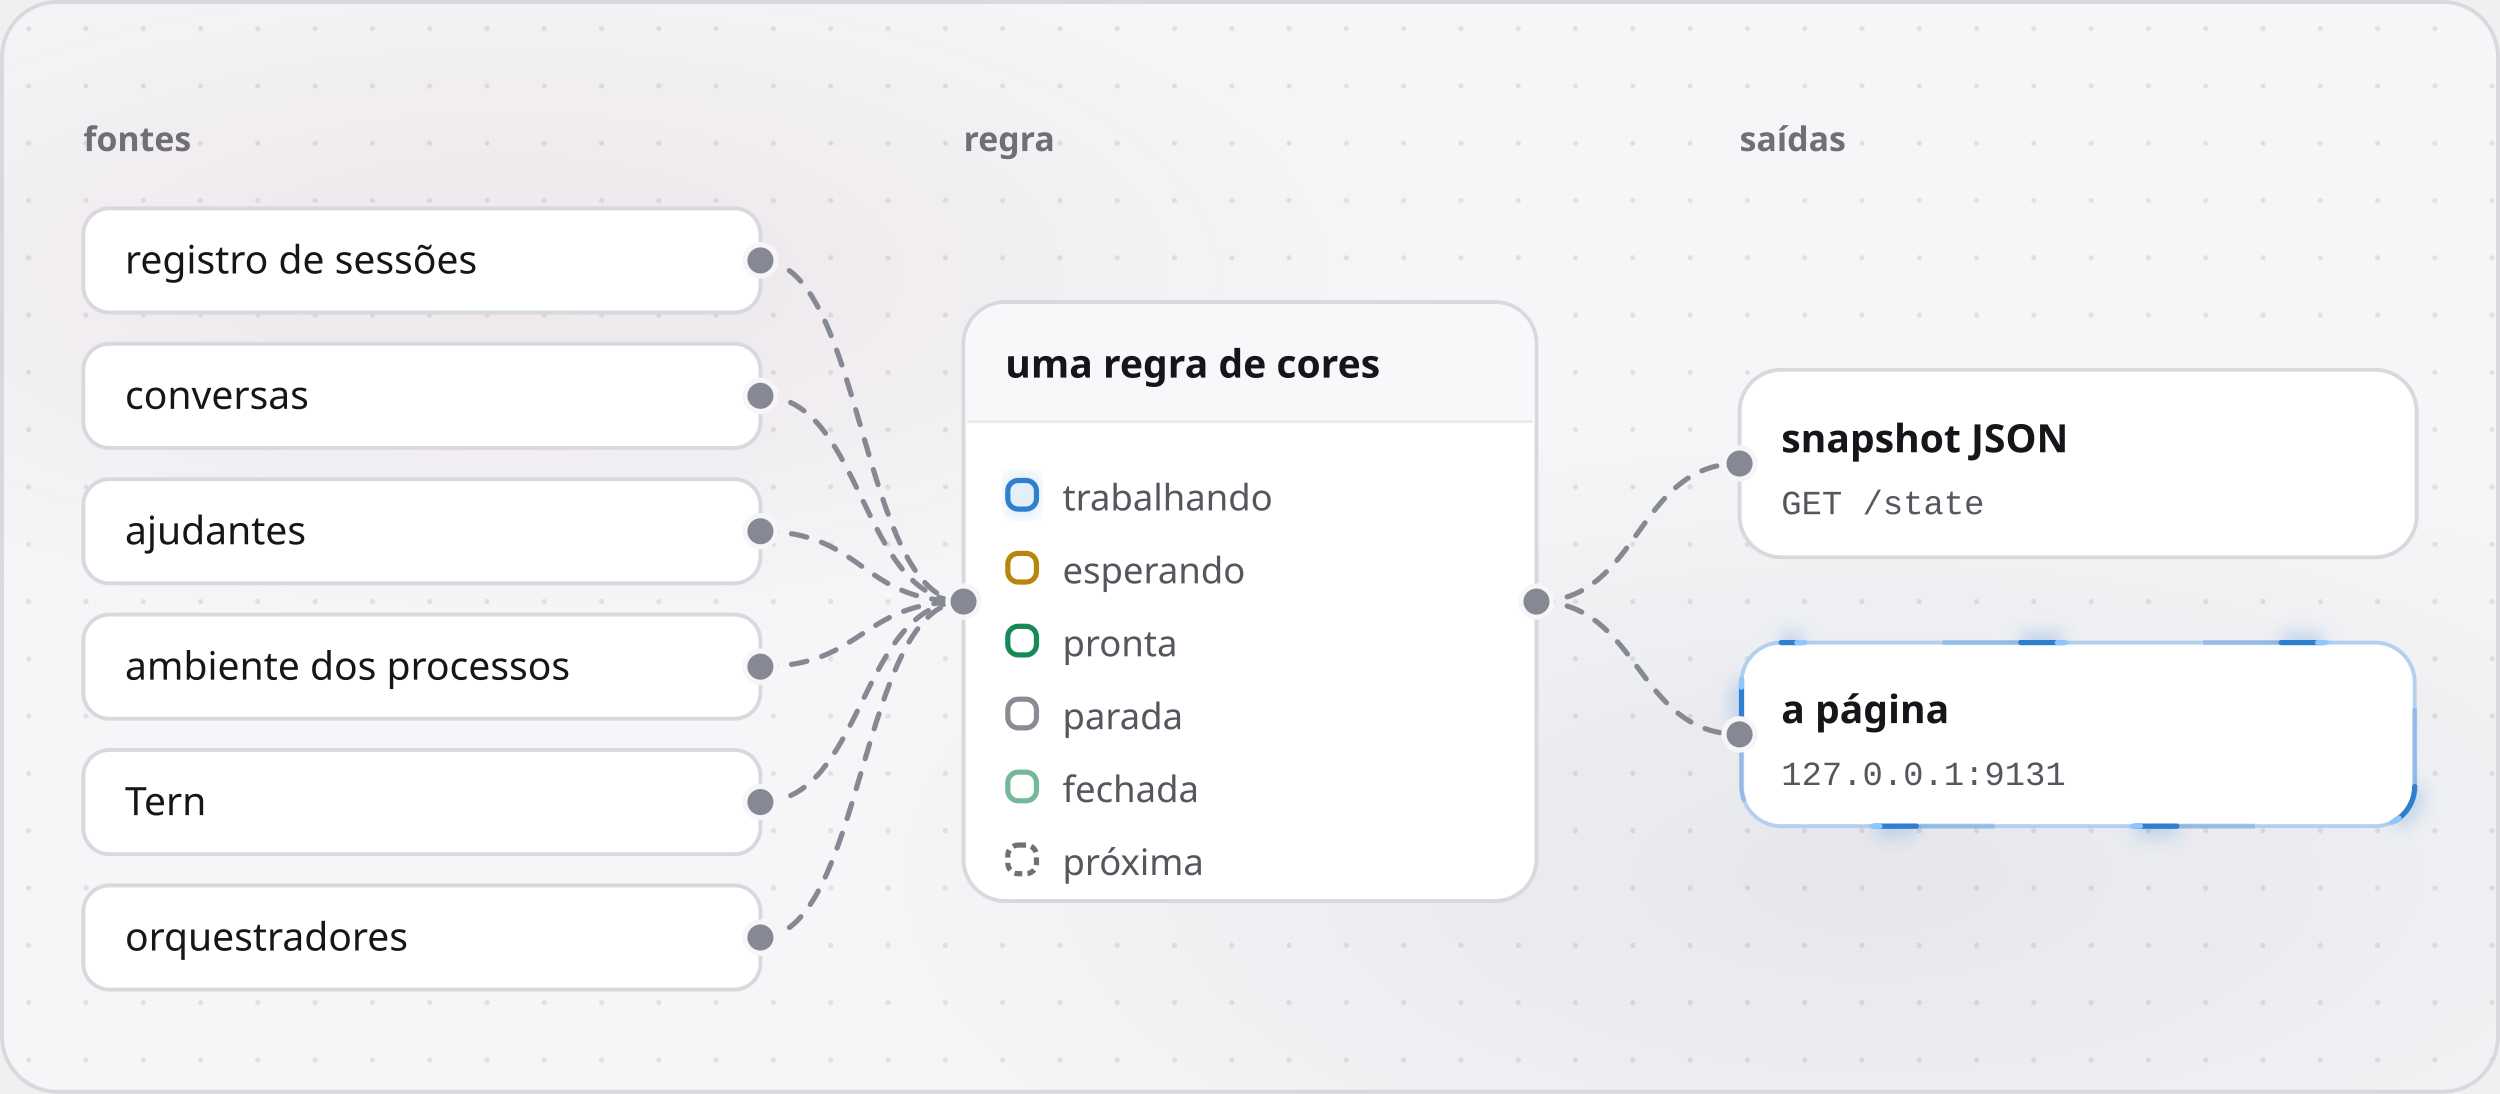
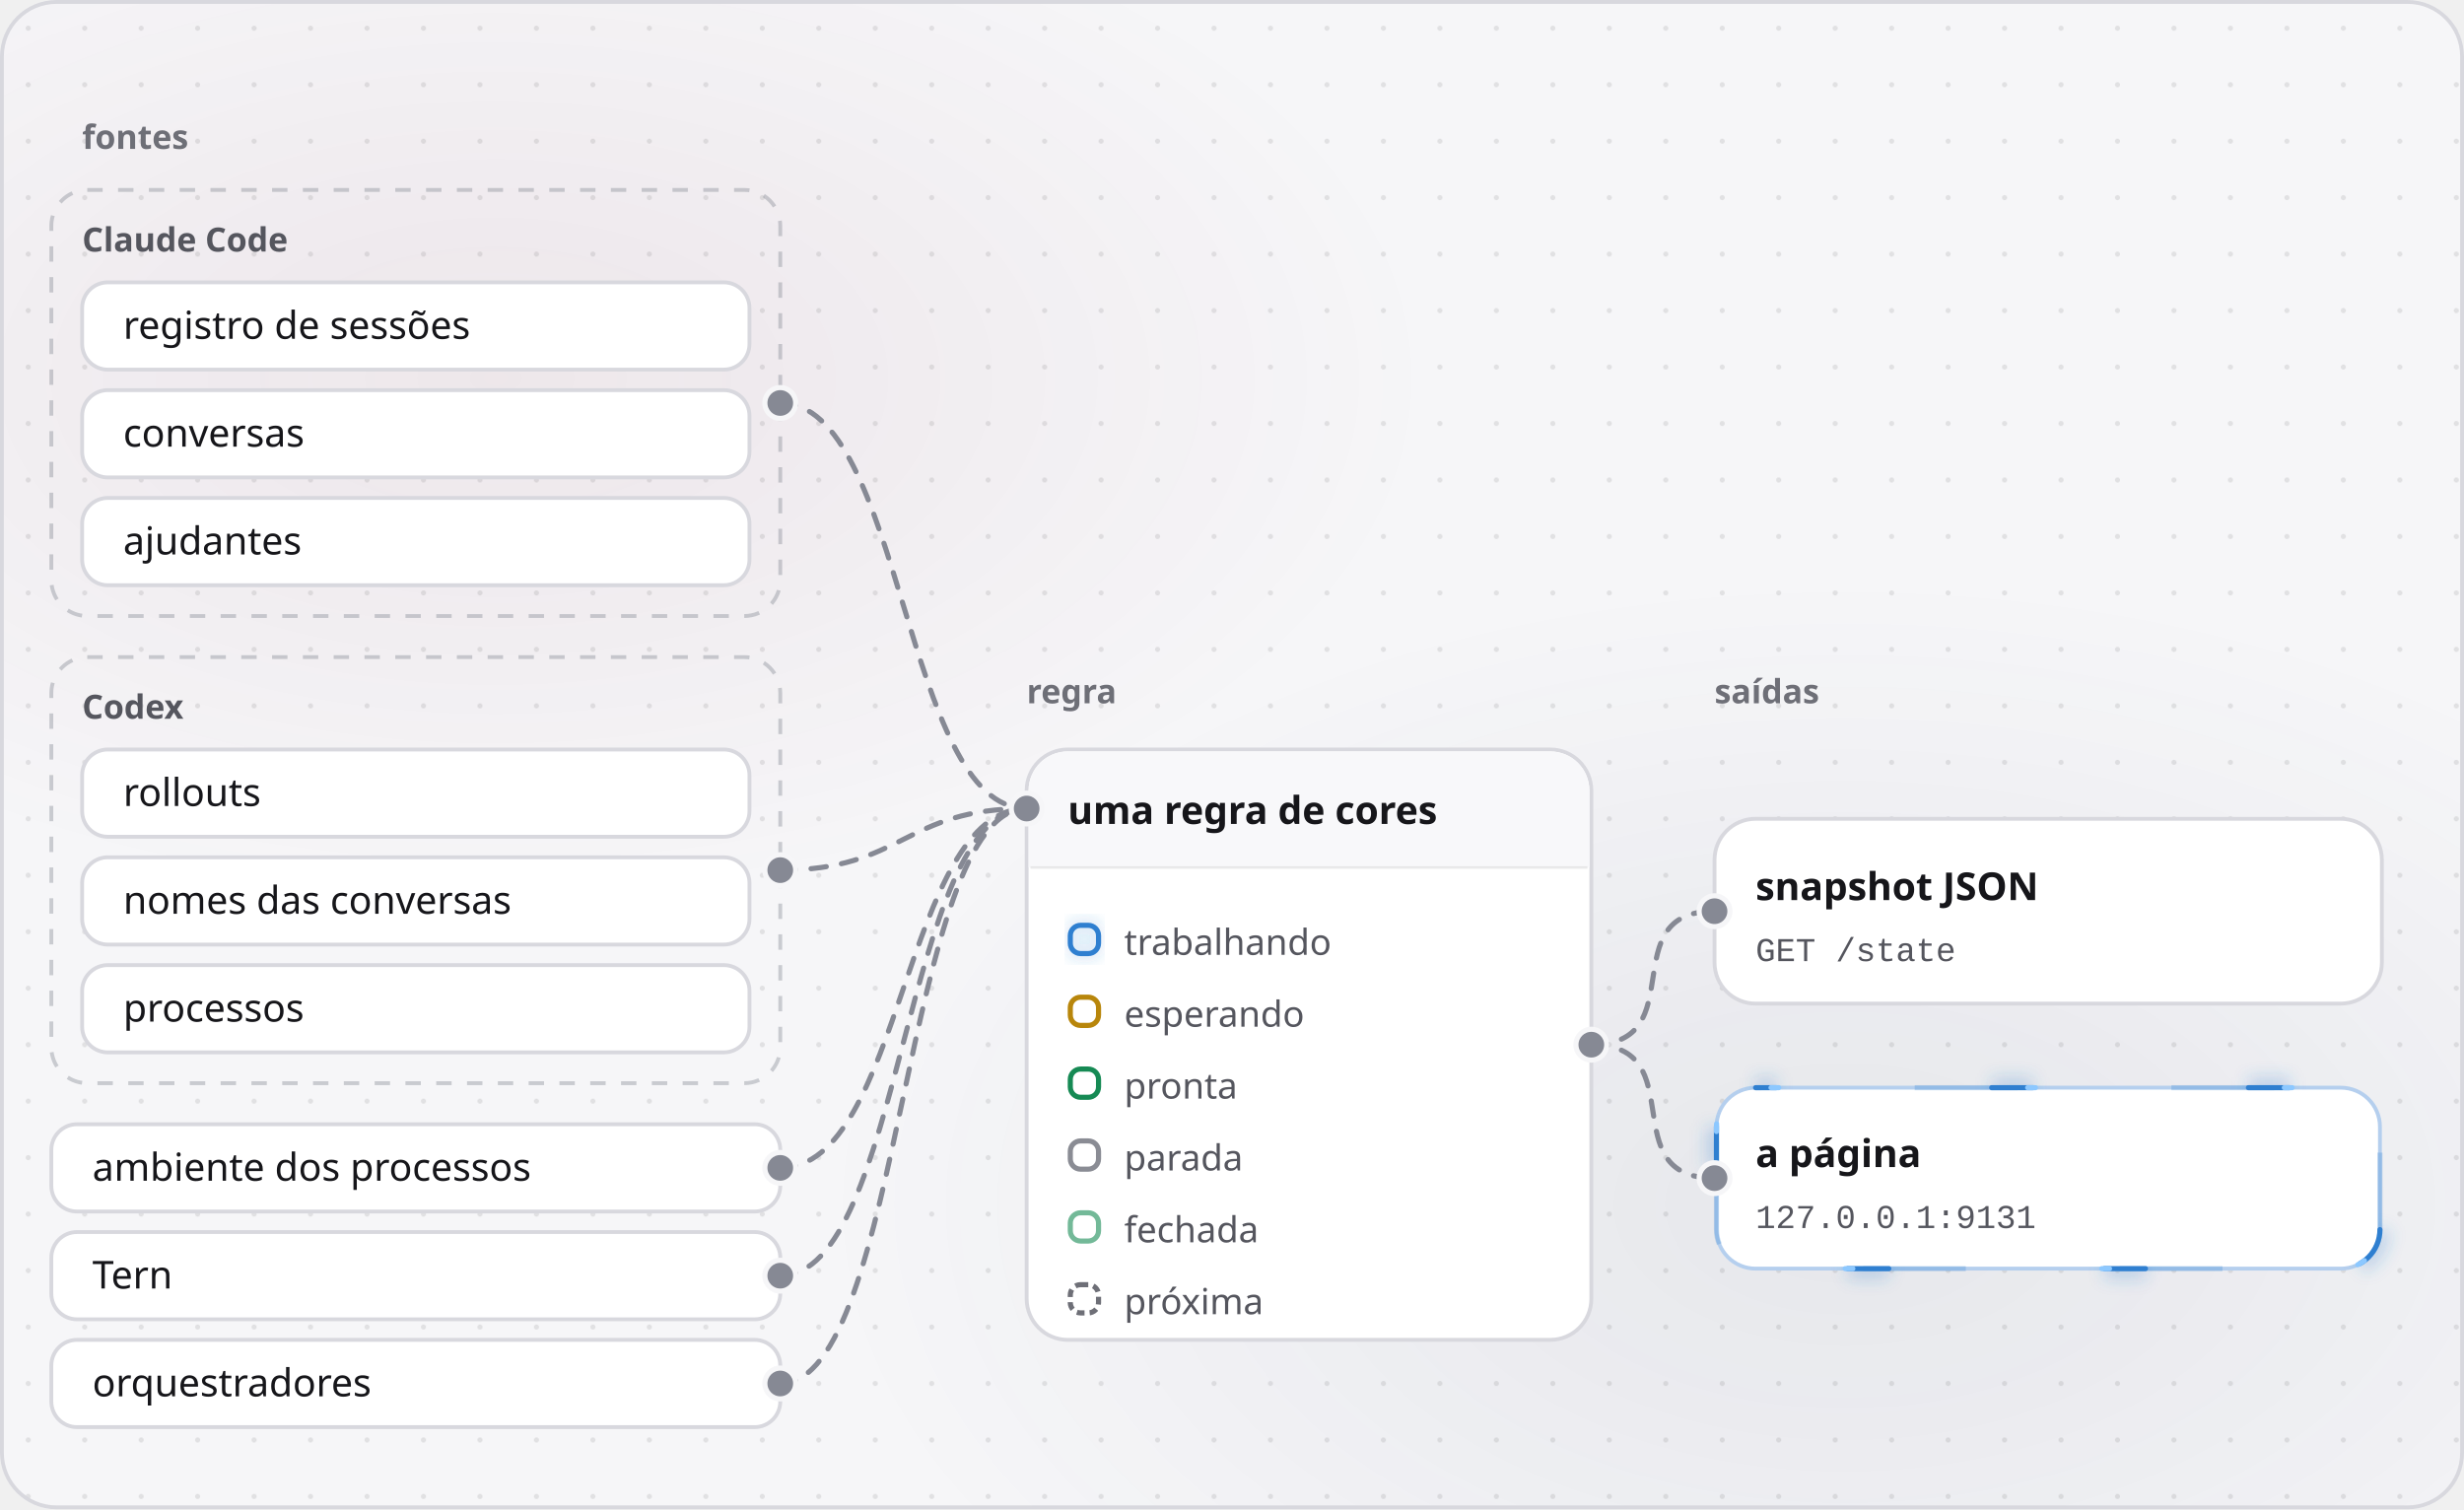
- <svg xmlns="http://www.w3.org/2000/svg" viewBox="0 0 960 420" width="960" height="420" role="img" aria-labelledby="t d">
+ <svg xmlns="http://www.w3.org/2000/svg" viewBox="0 0 960 588" width="960" height="588" role="img" aria-labelledby="t d">
  <style>text{font-family:-apple-system,BlinkMacSystemFont,'Segoe UI','Noto Sans',Helvetica,Arial,sans-serif}.mono{font-family:ui-monospace,SFMono-Regular,'SF Mono',Menlo,Consolas,'Liberation Mono',monospace}.num{font-variant-numeric:tabular-nums}@keyframes f0{0%,0%{stroke-dashoffset:3}40%,100%{stroke-dashoffset:-103}}.f0{animation:f0 6s cubic-bezier(.77,0,.175,1) infinite}@keyframes f1{0%,48%{stroke-dashoffset:3}88%,100%{stroke-dashoffset:-103}}.f1{animation:f1 6s cubic-bezier(.77,0,.175,1) infinite}@keyframes f2{0%,34%{opacity:0}42%{opacity:1}56%,100%{opacity:0}}.f2{opacity:0;animation:f2 6s cubic-bezier(.23,1,.32,1) infinite}@keyframes spin{from{stroke-dashoffset:100}to{stroke-dashoffset:0}}.spin{animation:spin 3s linear infinite}@keyframes spint{from{stroke-dashoffset:130}to{stroke-dashoffset:30}}.spint{animation:spint 3s linear infinite}@keyframes spinh{from{stroke-dashoffset:86}to{stroke-dashoffset:-14}}.spinh{animation:spinh 3s linear infinite}.ph1{animation-delay:-1.1s}.ph2{animation-delay:-2.2s}.phn1{animation-delay:-.2s}.phn2{animation-delay:-.4s}@media (prefers-reduced-motion:reduce){*{animation:none!important}}</style>
  <defs>
    <pattern id="dots" width="22" height="22" patternUnits="userSpaceOnUse">
      <circle cx="11" cy="11" r="1" fill="#0f0f1117" />
    </pattern>
    <radialGradient id="ga">
      <stop offset="0" stop-color="#7a1c3e12" />
      <stop offset=".7" stop-color="#7a1c3e00" />
    </radialGradient>
    <radialGradient id="gb">
      <stop offset="0" stop-color="#242e5614" />
      <stop offset=".7" stop-color="#242e5600" />
    </radialGradient>
    <filter id="glow" x="-20%" y="-40%" width="140%" height="180%">
      <feGaussianBlur stdDeviation="3" />
    </filter>
    <clipPath id="panel">
-       <rect width="960" height="420" rx="22" />
+       <rect width="960" height="588" rx="22" />
    </clipPath>
  </defs>
  <g clip-path="url(#panel)">
-     <rect width="960" height="420" fill="#f6f6f8" />
-     <ellipse cx="192" cy="105" rx="528" ry="210" fill="url(#ga)" />
-     <ellipse cx="720" cy="336" rx="576" ry="252" fill="url(#gb)" />
-     <rect width="960" height="420" fill="url(#dots)" />
+     <rect width="960" height="588" fill="#f6f6f8" />
+     <ellipse cx="192" cy="147" rx="528" ry="294" fill="url(#ga)" />
+     <ellipse cx="720" cy="470.4" rx="576" ry="352.8" fill="url(#gb)" />
+     <rect width="960" height="588" fill="url(#dots)" />
  </g>
-   <rect x=".75" y=".75" width="958.5" height="418.5" rx="21.25" fill="none" stroke="#d8d8de" stroke-width="1.5" />
-   <path d="M292,100 C332,100 330,231 370,231" fill="none" stroke="#868994" stroke-width="2" stroke-dasharray="6 6" stroke-linecap="round" />
-   <path d="M292,152 C332,152 330,231 370,231" fill="none" stroke="#868994" stroke-width="2" stroke-dasharray="6 6" stroke-linecap="round" />
-   <path d="M292,204 C332,204 330,231 370,231" fill="none" stroke="#868994" stroke-width="2" stroke-dasharray="6 6" stroke-linecap="round" />
-   <path d="M292,256 C332,256 330,231 370,231" fill="none" stroke="#868994" stroke-width="2" stroke-dasharray="6 6" stroke-linecap="round" />
-   <path d="M292,308 C332,308 330,231 370,231" fill="none" stroke="#868994" stroke-width="2" stroke-dasharray="6 6" stroke-linecap="round" />
-   <path d="M292,360 C332,360 330,231 370,231" fill="none" stroke="#868994" stroke-width="2" stroke-dasharray="6 6" stroke-linecap="round" />
-   <path d="M590,231 C630,231 628,178 668,178" fill="none" stroke="#868994" stroke-width="2" stroke-dasharray="6 6" stroke-linecap="round" />
-   <path d="M590,231 C630,231 628,282 668,282" fill="none" stroke="#868994" stroke-width="2" stroke-dasharray="6 6" stroke-linecap="round" />
+   <rect x=".75" y=".75" width="958.5" height="586.5" rx="21.25" fill="none" stroke="#d8d8de" stroke-width="1.5" />
+   <path d="M304,157 C352,157 352,315 400,315" fill="none" stroke="#868994" stroke-width="2" stroke-dasharray="6 6" stroke-linecap="round" />
+   <path d="M304,339 C352,339 352,315 400,315" fill="none" stroke="#868994" stroke-width="2" stroke-dasharray="6 6" stroke-linecap="round" />
+   <path d="M304,455 C352,455 352,315 400,315" fill="none" stroke="#868994" stroke-width="2" stroke-dasharray="6 6" stroke-linecap="round" />
+   <path d="M304,497 C352,497 352,315 400,315" fill="none" stroke="#868994" stroke-width="2" stroke-dasharray="6 6" stroke-linecap="round" />
+   <path d="M304,539 C352,539 352,315 400,315" fill="none" stroke="#868994" stroke-width="2" stroke-dasharray="6 6" stroke-linecap="round" />
+   <path d="M620,407 C660,407 628,355 668,355" fill="none" stroke="#868994" stroke-width="2" stroke-dasharray="6 6" stroke-linecap="round" />
+   <path d="M620,407 C660,407 628,459 668,459" fill="none" stroke="#868994" stroke-width="2" stroke-dasharray="6 6" stroke-linecap="round" />
  <text x="32" y="58" font-size="13" font-weight="700" fill="#6e6f77" data-free="1">fontes</text>
-   <text x="370" y="58" font-size="13" font-weight="700" fill="#6e6f77" data-free="1">regra</text>
-   <text x="668" y="58" font-size="13" font-weight="700" fill="#6e6f77" data-free="1">saídas</text>
-   <rect x="32" y="80" width="260" height="40" rx="10" fill="#ffffff" stroke="#d8d8de" stroke-width="1.5" />
-   <text x="48" y="105" font-size="15" fill="#16161a" data-box="48,80,228,40">registro de sessões</text>
-   <rect x="32" y="132" width="260" height="40" rx="10" fill="#ffffff" stroke="#d8d8de" stroke-width="1.5" />
-   <text x="48" y="157" font-size="15" fill="#16161a" data-box="48,132,228,40">conversas</text>
-   <rect x="32" y="184" width="260" height="40" rx="10" fill="#ffffff" stroke="#d8d8de" stroke-width="1.5" />
-   <text x="48" y="209" font-size="15" fill="#16161a" data-box="48,184,228,40">ajudantes</text>
-   <rect x="32" y="236" width="260" height="40" rx="10" fill="#ffffff" stroke="#d8d8de" stroke-width="1.5" />
-   <text x="48" y="261" font-size="15" fill="#16161a" data-box="48,236,228,40">ambiente dos processos</text>
-   <rect x="32" y="288" width="260" height="40" rx="10" fill="#ffffff" stroke="#d8d8de" stroke-width="1.5" />
-   <text x="48" y="313" font-size="15" fill="#16161a" data-box="48,288,228,40">Tern</text>
-   <rect x="32" y="340" width="260" height="40" rx="10" fill="#ffffff" stroke="#d8d8de" stroke-width="1.5" />
-   <text x="48" y="365" font-size="15" fill="#16161a" data-box="48,340,228,40">orquestradores</text>
-   <rect x="370" y="116" width="220" height="230" rx="16" fill="#ffffff" stroke="#d8d8de" stroke-width="1.5" />
-   <path d="M370.75,162 V132 A15.25,15.25 0 0 1 386,116.75 H574 A15.25,15.25 0 0 1 589.25,132 V162 Z" fill="#f8f8fa" />
-   <line x1="371.5" y1="162" x2="588.5" y2="162" stroke="#0f0f1114" stroke-width="1" />
-   <text x="386" y="145" font-size="15" font-weight="700" fill="#16161a" data-box="386,116,188,46">uma regra de cores</text>
-   <rect x="387" y="184.5" width="11" height="11" rx="4" fill="none" stroke="#2f7fd040" stroke-width="4" filter="url(#glow)" />
-   <rect x="387" y="184.5" width="11" height="11" rx="4" fill="none" stroke="#2f7fd0" stroke-width="2" />
-   <text x="408" y="196" font-size="14" fill="#55565e" data-box="408,182,166,20">trabalhando</text>
-   <rect x="387" y="212.5" width="11" height="11" rx="4" fill="none" stroke="#b8860b" stroke-width="2" />
-   <text x="408" y="224" font-size="14" fill="#55565e" data-box="408,210,166,20">esperando</text>
-   <rect x="387" y="240.5" width="11" height="11" rx="4" fill="none" stroke="#168a54" stroke-width="2" />
-   <text x="408" y="252" font-size="14" fill="#55565e" data-box="408,238,166,20">pronta</text>
-   <rect x="387" y="268.5" width="11" height="11" rx="4" fill="none" stroke="#8a8c94" stroke-width="2" />
-   <text x="408" y="280" font-size="14" fill="#55565e" data-box="408,266,166,20">parada</text>
-   <rect x="387" y="296.5" width="11" height="11" rx="4" fill="none" stroke="#168a54" stroke-width="2" opacity=".6" />
-   <text x="408" y="308" font-size="14" fill="#55565e" data-box="408,294,166,20">fechada</text>
-   <rect x="387" y="324.5" width="11" height="11" rx="4" fill="none" stroke="#6e6f77" stroke-width="2" stroke-dasharray="3 2" />
-   <text x="408" y="336" font-size="14" fill="#55565e" data-box="408,322,166,20">próxima</text>
-   <path d="M386,116.75 H574 A15.25,15.25 0 0 1 589.25,132 V330 A15.25,15.25 0 0 1 574,345.25 H386 A15.25,15.25 0 0 1 370.75,330 V132 A15.25,15.25 0 0 1 386,116.75 Z" fill="none" stroke="#2f7fd0" stroke-width="2" class="f2" />
-   <rect x="668" y="142" width="260" height="72" rx="16" fill="#ffffff" stroke="#d8d8de" stroke-width="1.5" />
-   <text x="684" y="173.68" font-size="15" font-weight="700" fill="#16161a" data-box="684,142,228,36">snapshot JSON</text>
-   <text x="684" y="197.44" font-size="13" class="mono" fill="#55565e" data-box="684,178,228,36">GET /state</text>
-   <rect x="668" y="246" width="260" height="72" rx="16" fill="#b5cfee" />
-   <path d="M684,246.75 H912 A15.25,15.25 0 0 1 927.25,262 V302 A15.25,15.25 0 0 1 912,317.25 H684 A15.25,15.25 0 0 1 668.75,302 V262 A15.25,15.25 0 0 1 684,246.75 Z" pathLength="100" stroke-dasharray="16 84" stroke-dashoffset="8" class="spin ph1" fill="none" stroke="#2f7fd040" stroke-width="8" filter="url(#glow)" />
-   <rect x="669.5" y="247.5" width="257" height="69" rx="14.5" fill="#ffffff" />
-   <path d="M684,246.75 H912 A15.25,15.25 0 0 1 927.25,262 V302 A15.25,15.25 0 0 1 912,317.25 H684 A15.25,15.25 0 0 1 668.75,302 V262 A15.25,15.25 0 0 1 684,246.75 Z" pathLength="100" stroke-dasharray="40 60" stroke-dashoffset="38" class="spint ph1" fill="none" stroke="#2f7fd040" stroke-width="2" />
-   <path d="M684,246.75 H912 A15.25,15.25 0 0 1 927.25,262 V302 A15.25,15.25 0 0 1 912,317.25 H684 A15.25,15.25 0 0 1 668.75,302 V262 A15.25,15.25 0 0 1 684,246.75 Z" pathLength="100" stroke-dasharray="16 84" stroke-dashoffset="8" class="spin ph1" fill="none" stroke="#2f7fd0" stroke-width="2" stroke-linecap="round" />
-   <path d="M684,246.75 H912 A15.25,15.25 0 0 1 927.25,262 V302 A15.25,15.25 0 0 1 912,317.25 H684 A15.25,15.25 0 0 1 668.75,302 V262 A15.25,15.25 0 0 1 684,246.75 Z" pathLength="100" stroke-dasharray="3 97" stroke-dashoffset="-6" class="spinh ph1" fill="none" stroke="#8cc8ff" stroke-width="2" stroke-linecap="round" />
-   <text x="684" y="277.68" font-size="15" font-weight="700" fill="#16161a" data-box="684,246,228,36">a página</text>
-   <text x="684" y="301.44" font-size="13" class="mono" fill="#55565e" data-box="684,282,228,36">127.0.0.1:9131</text>
-   <path d="M292,100 C332,100 330,231 370,231" pathLength="100" stroke-dasharray="1 300" stroke-dashoffset="3" class="f0" fill="none" stroke="#2f7fd0" stroke-width="7" stroke-linecap="round" />
-   <path d="M292,152 C332,152 330,231 370,231" pathLength="100" stroke-dasharray="1 300" stroke-dashoffset="3" class="f0" fill="none" stroke="#2f7fd0" stroke-width="7" stroke-linecap="round" />
-   <path d="M292,204 C332,204 330,231 370,231" pathLength="100" stroke-dasharray="1 300" stroke-dashoffset="3" class="f0" fill="none" stroke="#2f7fd0" stroke-width="7" stroke-linecap="round" />
-   <path d="M292,256 C332,256 330,231 370,231" pathLength="100" stroke-dasharray="1 300" stroke-dashoffset="3" class="f0" fill="none" stroke="#2f7fd0" stroke-width="7" stroke-linecap="round" />
-   <path d="M292,308 C332,308 330,231 370,231" pathLength="100" stroke-dasharray="1 300" stroke-dashoffset="3" class="f0" fill="none" stroke="#2f7fd0" stroke-width="7" stroke-linecap="round" />
-   <path d="M292,360 C332,360 330,231 370,231" pathLength="100" stroke-dasharray="1 300" stroke-dashoffset="3" class="f0" fill="none" stroke="#2f7fd0" stroke-width="7" stroke-linecap="round" />
-   <path d="M590,231 C630,231 628,178 668,178" pathLength="100" stroke-dasharray="1 300" stroke-dashoffset="3" class="f1" fill="none" stroke="#2f7fd0" stroke-width="7" stroke-linecap="round" />
-   <path d="M590,231 C630,231 628,282 668,282" pathLength="100" stroke-dasharray="1 300" stroke-dashoffset="3" class="f1" fill="none" stroke="#2f7fd0" stroke-width="7" stroke-linecap="round" />
-   <circle cx="292" cy="100" r="6" fill="#868994" stroke="#f6f6f8" stroke-width="2" />
-   <circle cx="292" cy="152" r="6" fill="#868994" stroke="#f6f6f8" stroke-width="2" />
-   <circle cx="292" cy="204" r="6" fill="#868994" stroke="#f6f6f8" stroke-width="2" />
-   <circle cx="292" cy="256" r="6" fill="#868994" stroke="#f6f6f8" stroke-width="2" />
-   <circle cx="292" cy="308" r="6" fill="#868994" stroke="#f6f6f8" stroke-width="2" />
-   <circle cx="292" cy="360" r="6" fill="#868994" stroke="#f6f6f8" stroke-width="2" />
-   <circle cx="370" cy="231" r="6" fill="#868994" stroke="#f6f6f8" stroke-width="2" />
-   <circle cx="668" cy="178" r="6" fill="#868994" stroke="#f6f6f8" stroke-width="2" />
-   <circle cx="668" cy="282" r="6" fill="#868994" stroke="#f6f6f8" stroke-width="2" />
-   <circle cx="590" cy="231" r="6" fill="#868994" stroke="#f6f6f8" stroke-width="2" />
+   <text x="400" y="274" font-size="13" font-weight="700" fill="#6e6f77" data-free="1">regra</text>
+   <text x="668" y="274" font-size="13" font-weight="700" fill="#6e6f77" data-free="1">saídas</text>
+   <rect x="20" y="74" width="284" height="166" rx="14" fill="none" stroke="#86899466" stroke-width="1.5" stroke-dasharray="6 6" />
+   <text x="32" y="98" font-size="13" font-weight="700" fill="#55565e" data-box="32,74,260,34">Claude Code</text>
+   <rect x="32" y="110" width="260" height="34" rx="10" fill="#ffffff" stroke="#d8d8de" stroke-width="1.5" />
+   <text x="48" y="132" font-size="15" fill="#16161a" data-box="48,110,228,34">registro de sessões</text>
+   <rect x="32" y="152" width="260" height="34" rx="10" fill="#ffffff" stroke="#d8d8de" stroke-width="1.5" />
+   <text x="48" y="174" font-size="15" fill="#16161a" data-box="48,152,228,34">conversas</text>
+   <rect x="32" y="194" width="260" height="34" rx="10" fill="#ffffff" stroke="#d8d8de" stroke-width="1.5" />
+   <text x="48" y="216" font-size="15" fill="#16161a" data-box="48,194,228,34">ajudantes</text>
+   <rect x="20" y="256" width="284" height="166" rx="14" fill="none" stroke="#86899466" stroke-width="1.5" stroke-dasharray="6 6" />
+   <text x="32" y="280" font-size="13" font-weight="700" fill="#55565e" data-box="32,256,260,34">Codex</text>
+   <rect x="32" y="292" width="260" height="34" rx="10" fill="#ffffff" stroke="#d8d8de" stroke-width="1.5" />
+   <text x="48" y="314" font-size="15" fill="#16161a" data-box="48,292,228,34">rollouts</text>
+   <rect x="32" y="334" width="260" height="34" rx="10" fill="#ffffff" stroke="#d8d8de" stroke-width="1.5" />
+   <text x="48" y="356" font-size="15" fill="#16161a" data-box="48,334,228,34">nomes das conversas</text>
+   <rect x="32" y="376" width="260" height="34" rx="10" fill="#ffffff" stroke="#d8d8de" stroke-width="1.5" />
+   <text x="48" y="398" font-size="15" fill="#16161a" data-box="48,376,228,34">processos</text>
+   <rect x="20" y="438" width="284" height="34" rx="10" fill="#ffffff" stroke="#d8d8de" stroke-width="1.5" />
+   <text x="36" y="460" font-size="15" fill="#16161a" data-box="36,438,252,34">ambiente dos processos</text>
+   <rect x="20" y="480" width="284" height="34" rx="10" fill="#ffffff" stroke="#d8d8de" stroke-width="1.5" />
+   <text x="36" y="502" font-size="15" fill="#16161a" data-box="36,480,252,34">Tern</text>
+   <rect x="20" y="522" width="284" height="34" rx="10" fill="#ffffff" stroke="#d8d8de" stroke-width="1.5" />
+   <text x="36" y="544" font-size="15" fill="#16161a" data-box="36,522,252,34">orquestradores</text>
+   <rect x="400" y="292" width="220" height="230" rx="16" fill="#ffffff" stroke="#d8d8de" stroke-width="1.5" />
+   <path d="M400.75,338 V308 A15.25,15.25 0 0 1 416,292.75 H604 A15.25,15.25 0 0 1 619.25,308 V338 Z" fill="#f8f8fa" />
+   <line x1="401.5" y1="338" x2="618.5" y2="338" stroke="#0f0f1114" stroke-width="1" />
+   <text x="416" y="321" font-size="15" font-weight="700" fill="#16161a" data-box="416,292,188,46">uma regra de cores</text>
+   <rect x="417" y="360.5" width="11" height="11" rx="4" fill="none" stroke="#2f7fd040" stroke-width="4" filter="url(#glow)" />
+   <rect x="417" y="360.5" width="11" height="11" rx="4" fill="none" stroke="#2f7fd0" stroke-width="2" />
+   <text x="438" y="372" font-size="14" fill="#55565e" data-box="438,358,166,20">trabalhando</text>
+   <rect x="417" y="388.5" width="11" height="11" rx="4" fill="none" stroke="#b8860b" stroke-width="2" />
+   <text x="438" y="400" font-size="14" fill="#55565e" data-box="438,386,166,20">esperando</text>
+   <rect x="417" y="416.5" width="11" height="11" rx="4" fill="none" stroke="#168a54" stroke-width="2" />
+   <text x="438" y="428" font-size="14" fill="#55565e" data-box="438,414,166,20">pronta</text>
+   <rect x="417" y="444.5" width="11" height="11" rx="4" fill="none" stroke="#8a8c94" stroke-width="2" />
+   <text x="438" y="456" font-size="14" fill="#55565e" data-box="438,442,166,20">parada</text>
+   <rect x="417" y="472.5" width="11" height="11" rx="4" fill="none" stroke="#168a54" stroke-width="2" opacity=".6" />
+   <text x="438" y="484" font-size="14" fill="#55565e" data-box="438,470,166,20">fechada</text>
+   <rect x="417" y="500.5" width="11" height="11" rx="4" fill="none" stroke="#6e6f77" stroke-width="2" stroke-dasharray="3 2" />
+   <text x="438" y="512" font-size="14" fill="#55565e" data-box="438,498,166,20">próxima</text>
+   <path d="M416,292.75 H604 A15.25,15.25 0 0 1 619.25,308 V506 A15.25,15.25 0 0 1 604,521.25 H416 A15.25,15.25 0 0 1 400.75,506 V308 A15.25,15.25 0 0 1 416,292.75 Z" fill="none" stroke="#2f7fd0" stroke-width="2" class="f2" />
+   <rect x="668" y="319" width="260" height="72" rx="16" fill="#ffffff" stroke="#d8d8de" stroke-width="1.5" />
+   <text x="684" y="350.68" font-size="15" font-weight="700" fill="#16161a" data-box="684,319,228,36">snapshot JSON</text>
+   <text x="684" y="374.44" font-size="13" class="mono" fill="#55565e" data-box="684,355,228,36">GET /state</text>
+   <rect x="668" y="423" width="260" height="72" rx="16" fill="#b5cfee" />
+   <path d="M684,423.75 H912 A15.25,15.25 0 0 1 927.25,439 V479 A15.25,15.25 0 0 1 912,494.25 H684 A15.25,15.25 0 0 1 668.75,479 V439 A15.25,15.25 0 0 1 684,423.75 Z" pathLength="100" stroke-dasharray="16 84" stroke-dashoffset="8" class="spin ph1" fill="none" stroke="#2f7fd040" stroke-width="8" filter="url(#glow)" />
+   <rect x="669.5" y="424.5" width="257" height="69" rx="14.5" fill="#ffffff" />
+   <path d="M684,423.75 H912 A15.25,15.25 0 0 1 927.25,439 V479 A15.25,15.25 0 0 1 912,494.25 H684 A15.25,15.25 0 0 1 668.75,479 V439 A15.25,15.25 0 0 1 684,423.75 Z" pathLength="100" stroke-dasharray="40 60" stroke-dashoffset="38" class="spint ph1" fill="none" stroke="#2f7fd040" stroke-width="2" />
+   <path d="M684,423.75 H912 A15.25,15.25 0 0 1 927.25,439 V479 A15.25,15.25 0 0 1 912,494.25 H684 A15.25,15.25 0 0 1 668.75,479 V439 A15.25,15.25 0 0 1 684,423.75 Z" pathLength="100" stroke-dasharray="16 84" stroke-dashoffset="8" class="spin ph1" fill="none" stroke="#2f7fd0" stroke-width="2" stroke-linecap="round" />
+   <path d="M684,423.75 H912 A15.25,15.25 0 0 1 927.25,439 V479 A15.25,15.25 0 0 1 912,494.25 H684 A15.25,15.25 0 0 1 668.75,479 V439 A15.25,15.25 0 0 1 684,423.75 Z" pathLength="100" stroke-dasharray="3 97" stroke-dashoffset="-6" class="spinh ph1" fill="none" stroke="#8cc8ff" stroke-width="2" stroke-linecap="round" />
+   <text x="684" y="454.68" font-size="15" font-weight="700" fill="#16161a" data-box="684,423,228,36">a página</text>
+   <text x="684" y="478.44" font-size="13" class="mono" fill="#55565e" data-box="684,459,228,36">127.0.0.1:9131</text>
+   <path d="M304,157 C352,157 352,315 400,315" pathLength="100" stroke-dasharray="1 300" stroke-dashoffset="3" class="f0" fill="none" stroke="#2f7fd0" stroke-width="7" stroke-linecap="round" />
+   <path d="M304,339 C352,339 352,315 400,315" pathLength="100" stroke-dasharray="1 300" stroke-dashoffset="3" class="f0" fill="none" stroke="#2f7fd0" stroke-width="7" stroke-linecap="round" />
+   <path d="M304,455 C352,455 352,315 400,315" pathLength="100" stroke-dasharray="1 300" stroke-dashoffset="3" class="f0" fill="none" stroke="#2f7fd0" stroke-width="7" stroke-linecap="round" />
+   <path d="M304,497 C352,497 352,315 400,315" pathLength="100" stroke-dasharray="1 300" stroke-dashoffset="3" class="f0" fill="none" stroke="#2f7fd0" stroke-width="7" stroke-linecap="round" />
+   <path d="M304,539 C352,539 352,315 400,315" pathLength="100" stroke-dasharray="1 300" stroke-dashoffset="3" class="f0" fill="none" stroke="#2f7fd0" stroke-width="7" stroke-linecap="round" />
+   <path d="M620,407 C660,407 628,355 668,355" pathLength="100" stroke-dasharray="1 300" stroke-dashoffset="3" class="f1" fill="none" stroke="#2f7fd0" stroke-width="7" stroke-linecap="round" />
+   <path d="M620,407 C660,407 628,459 668,459" pathLength="100" stroke-dasharray="1 300" stroke-dashoffset="3" class="f1" fill="none" stroke="#2f7fd0" stroke-width="7" stroke-linecap="round" />
+   <circle cx="304" cy="157" r="6" fill="#868994" stroke="#f6f6f8" stroke-width="2" />
+   <circle cx="304" cy="339" r="6" fill="#868994" stroke="#f6f6f8" stroke-width="2" />
+   <circle cx="304" cy="455" r="6" fill="#868994" stroke="#f6f6f8" stroke-width="2" />
+   <circle cx="304" cy="497" r="6" fill="#868994" stroke="#f6f6f8" stroke-width="2" />
+   <circle cx="304" cy="539" r="6" fill="#868994" stroke="#f6f6f8" stroke-width="2" />
+   <circle cx="400" cy="315" r="6" fill="#868994" stroke="#f6f6f8" stroke-width="2" />
+   <circle cx="668" cy="355" r="6" fill="#868994" stroke="#f6f6f8" stroke-width="2" />
+   <circle cx="668" cy="459" r="6" fill="#868994" stroke="#f6f6f8" stroke-width="2" />
+   <circle cx="620" cy="407" r="6" fill="#868994" stroke="#f6f6f8" stroke-width="2" />
</svg>
